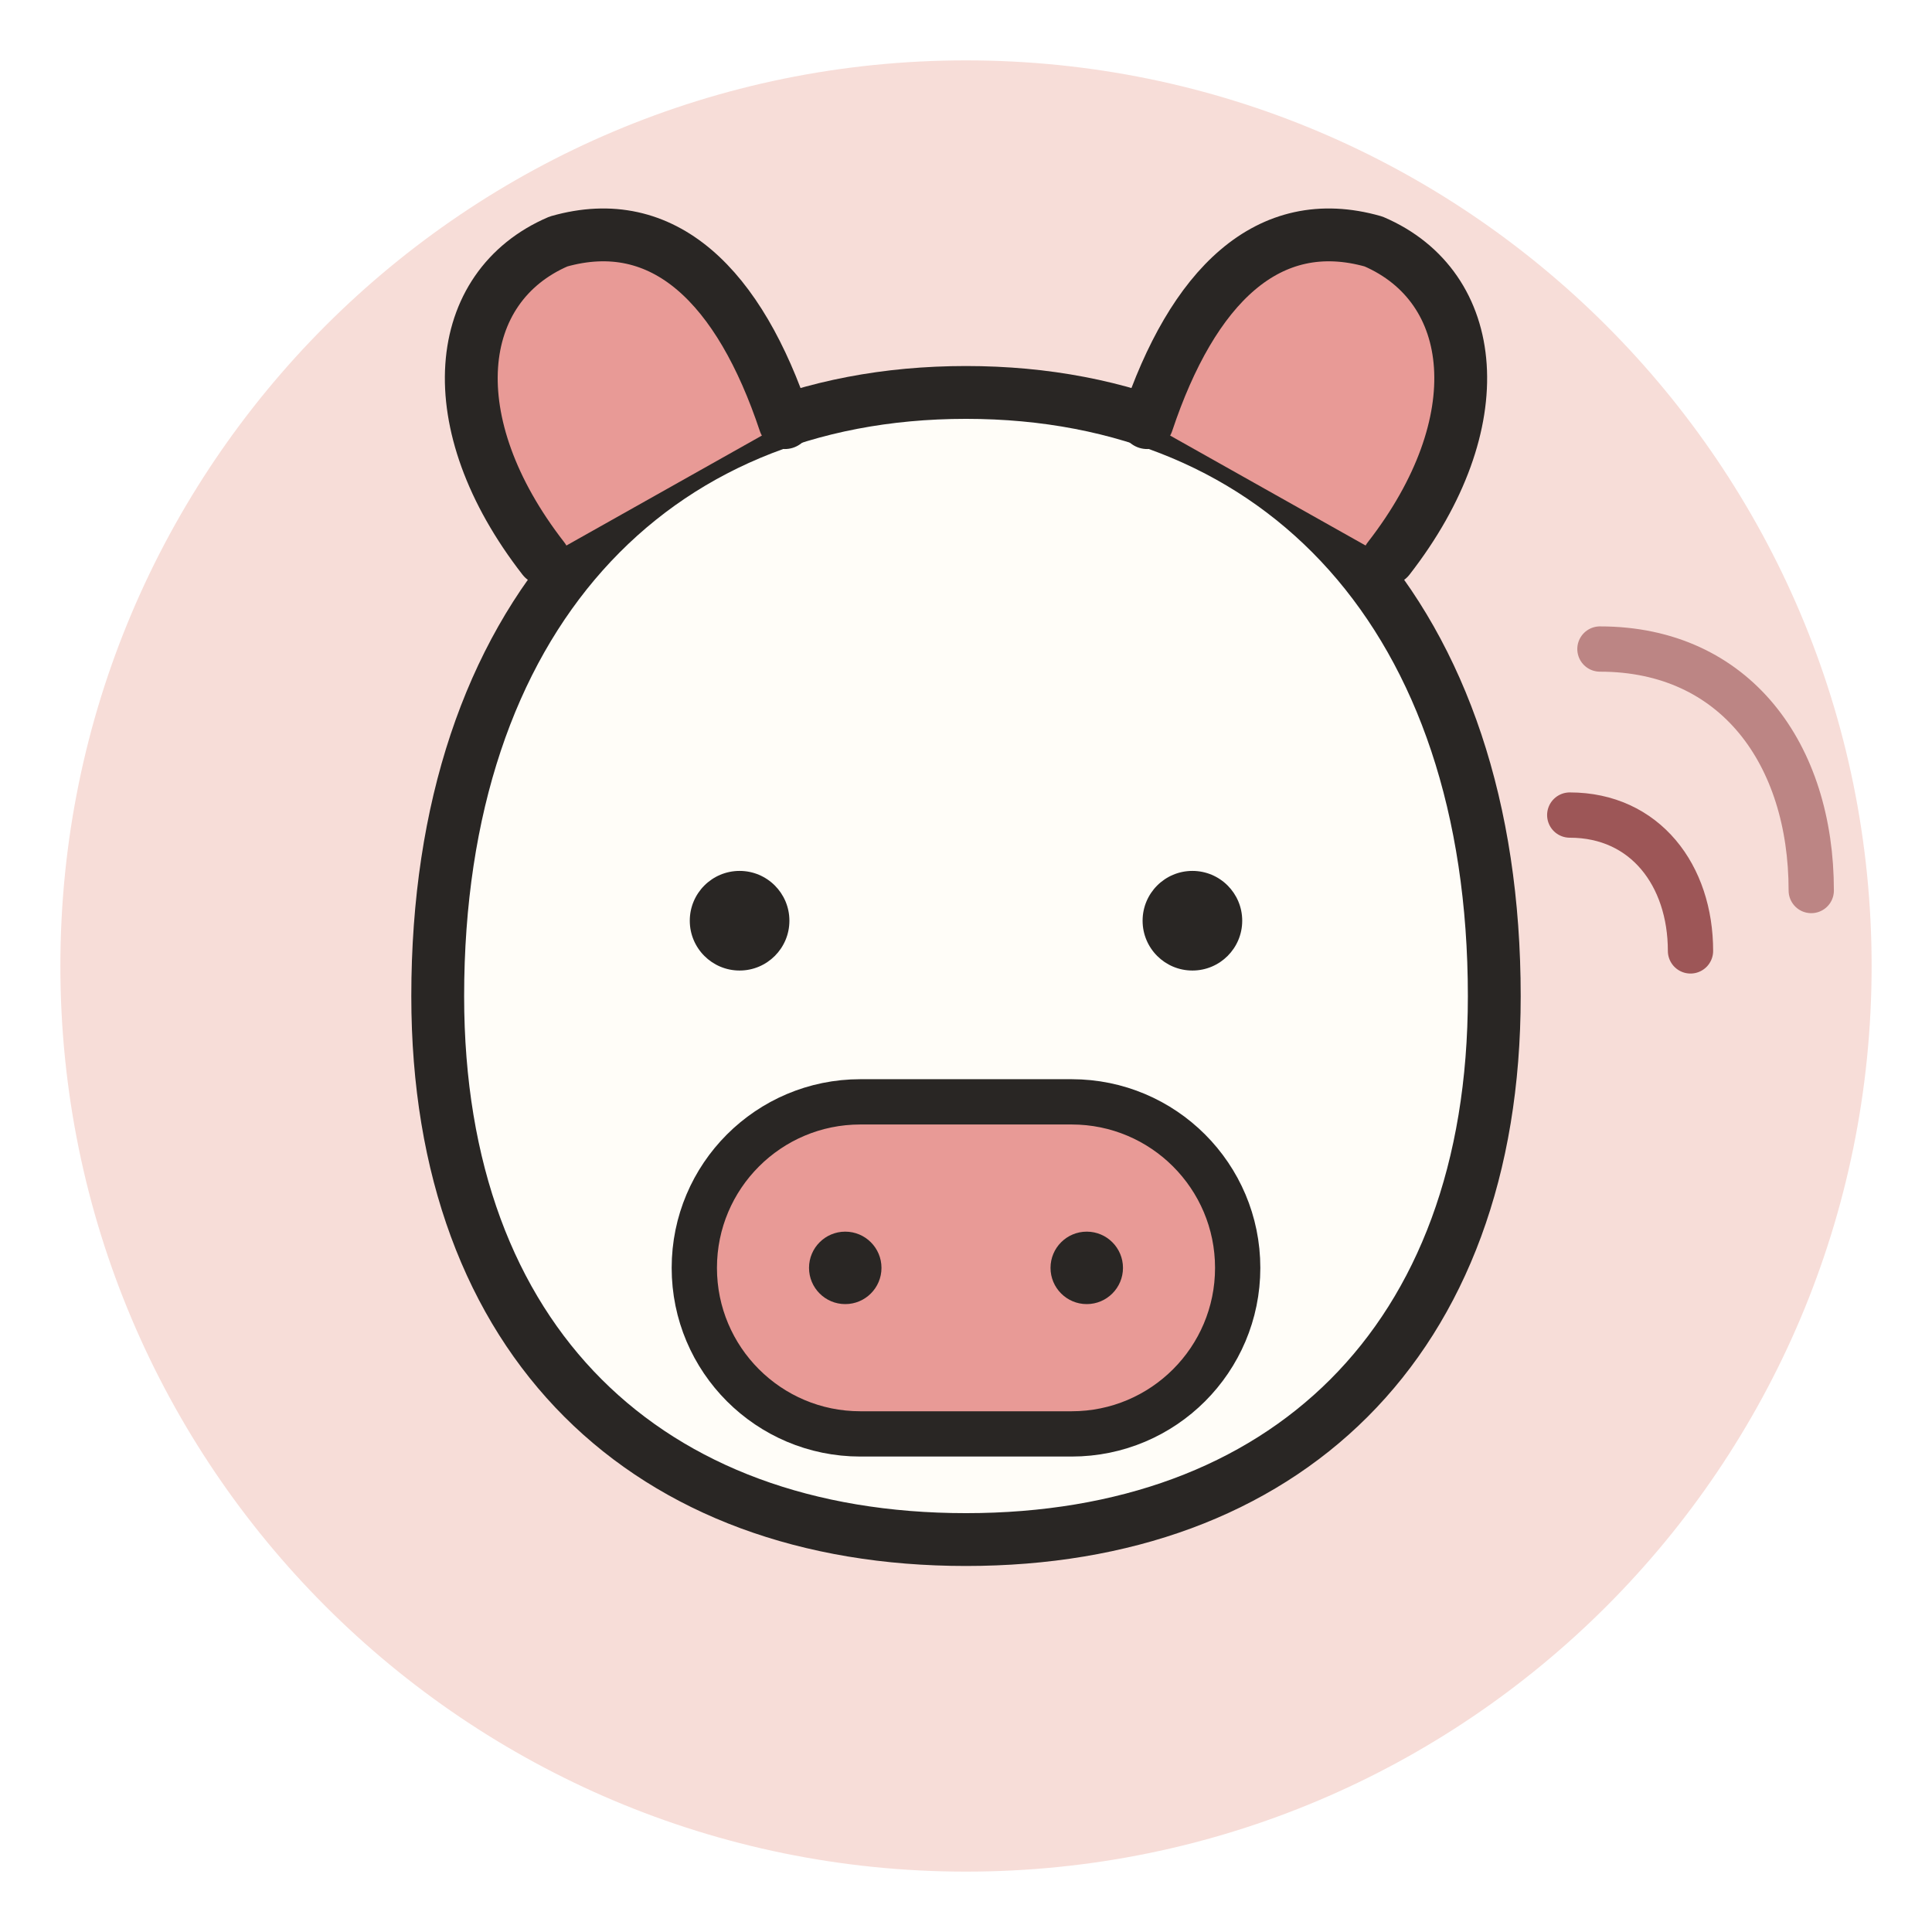
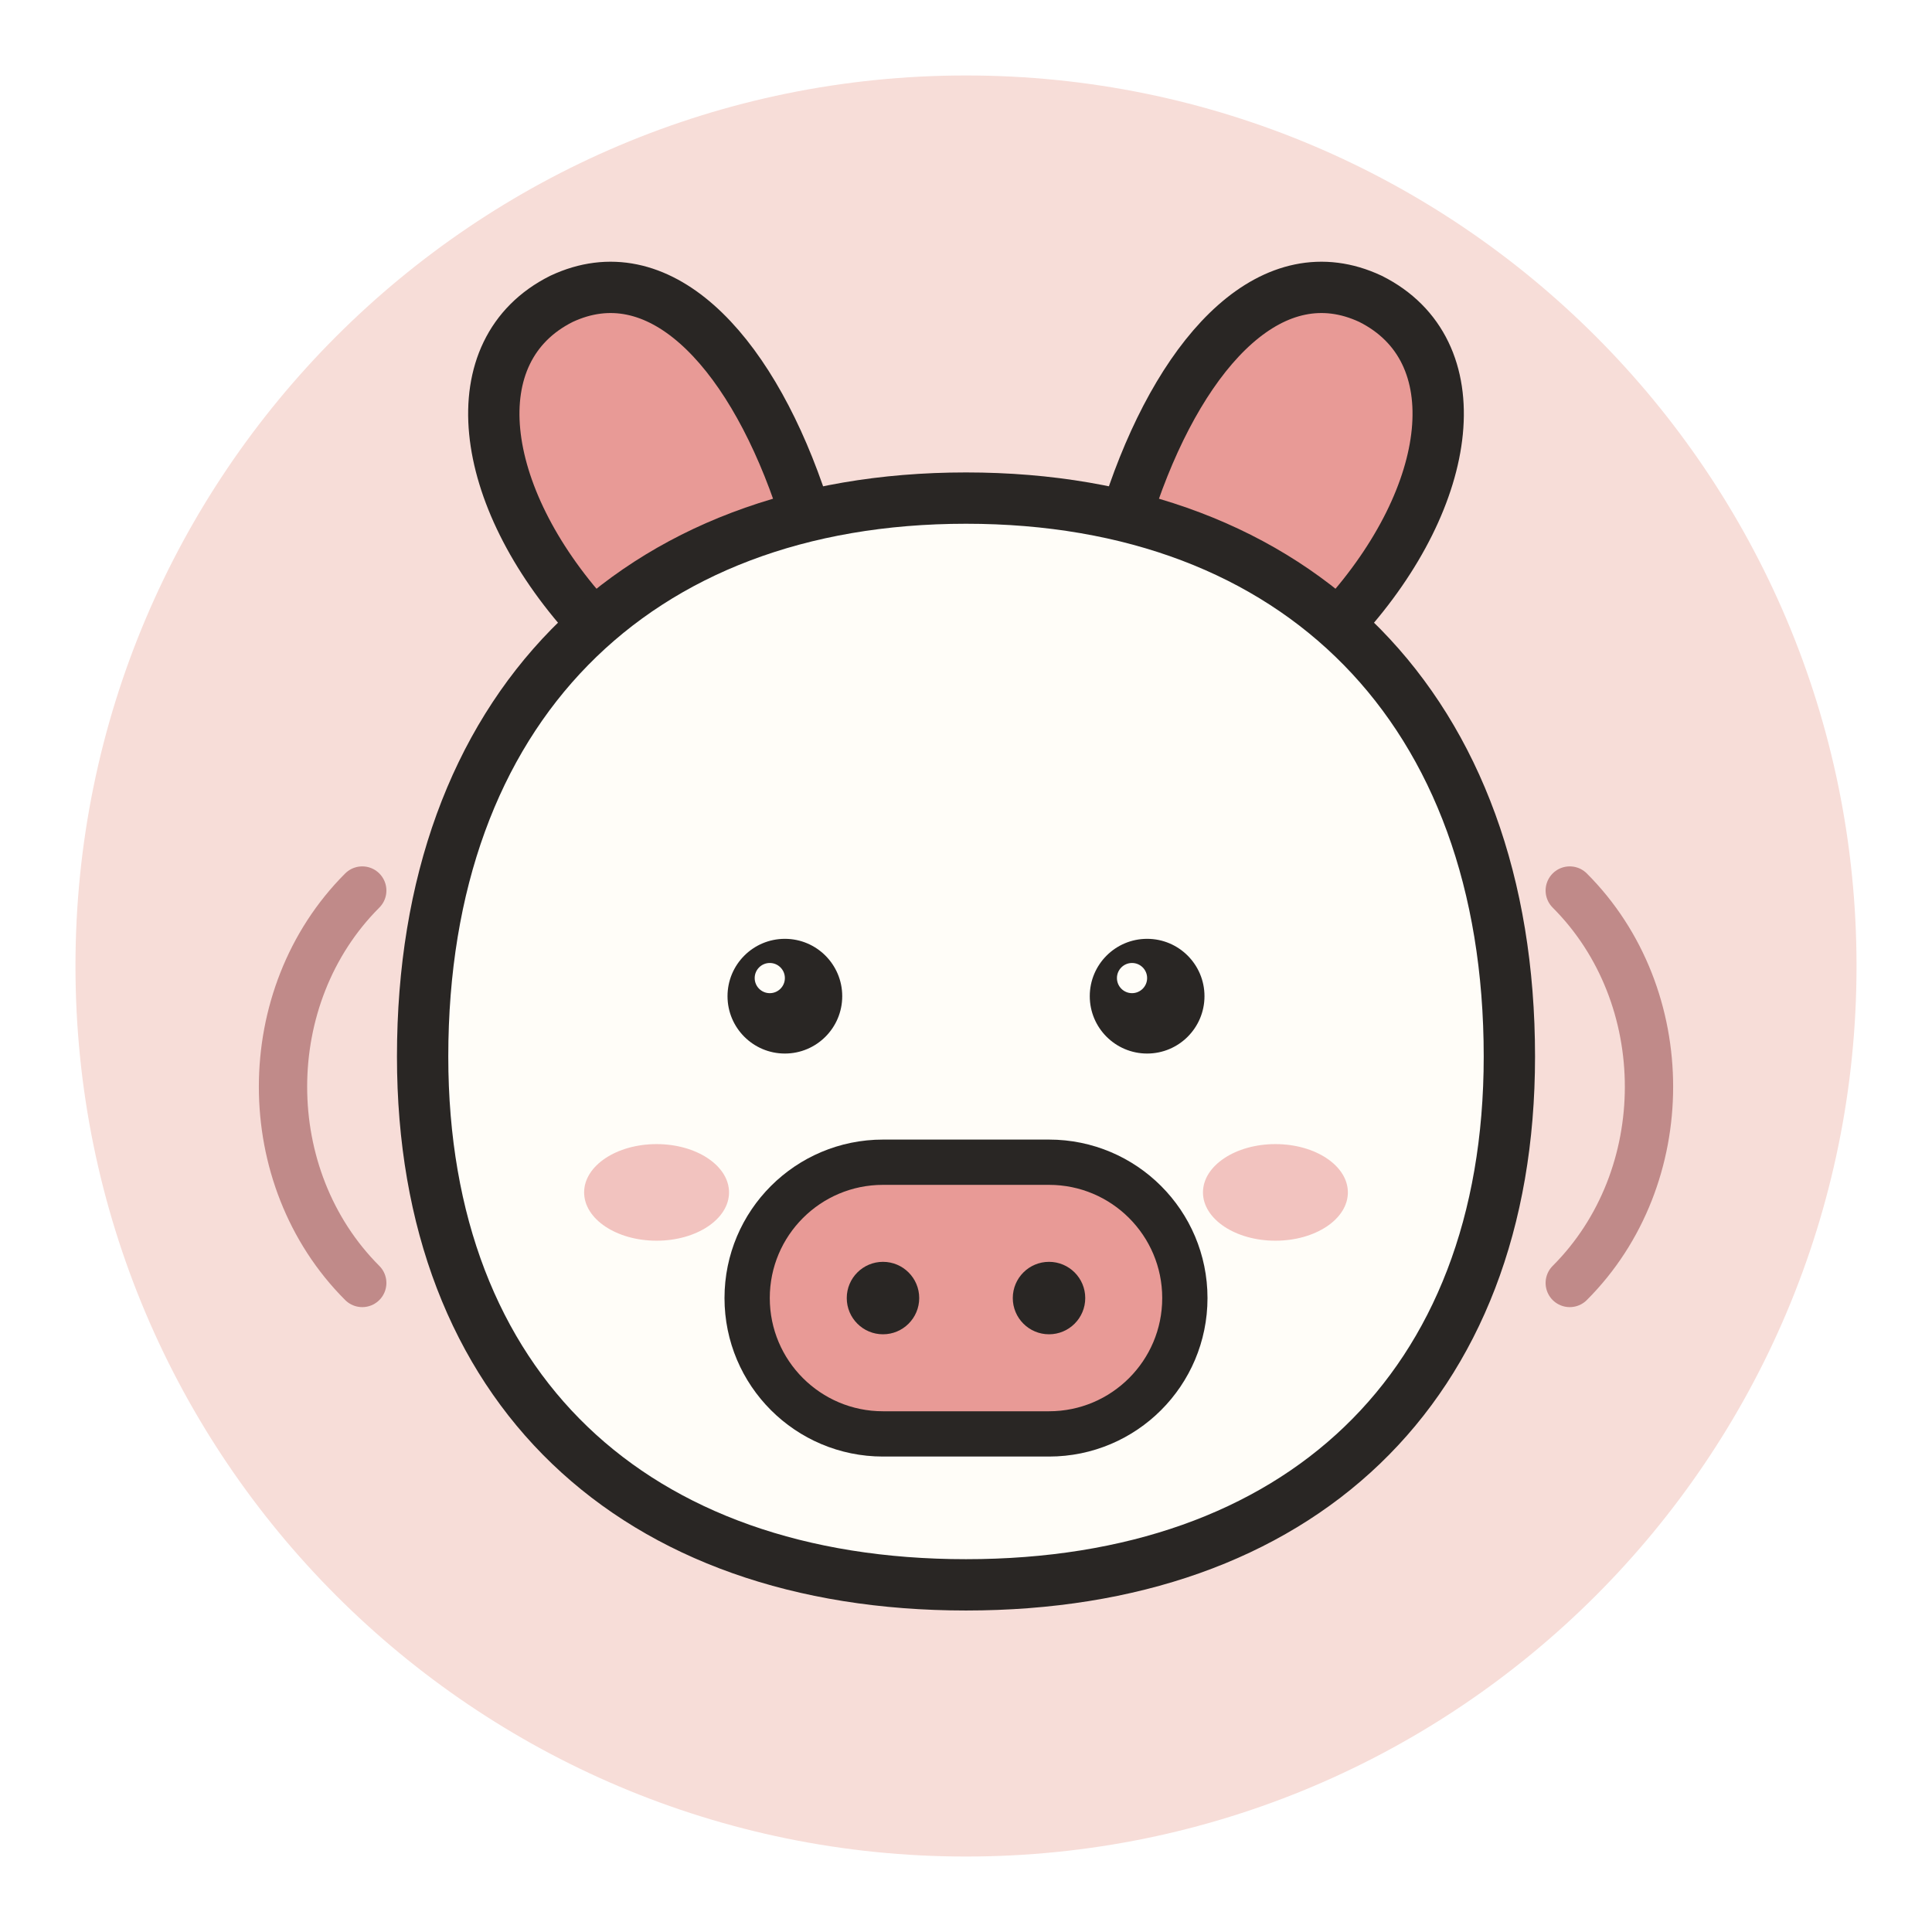
<svg xmlns="http://www.w3.org/2000/svg" viewBox="0 0 128 128" role="img" aria-labelledby="title">
-   <circle cx="64" cy="64" r="60" fill="#F7DDD8" />
-   <path d="M29 66c0-25 14-40 35-40s35 15 35 40c0 23-14 36-35 36S29 89 29 66Z" fill="#FFFDF8" stroke="#292624" stroke-width="3.5" stroke-linecap="round" stroke-linejoin="round" />
-   <path d="M36 37c-7-9-6-18 1-21 7-2 12 3 15 12" fill="#E89A96" stroke="#292624" stroke-width="3.5" stroke-linecap="round" stroke-linejoin="round" />
-   <path d="M92 37c7-9 6-18-1-21-7-2-12 3-15 12" fill="#E89A96" stroke="#292624" stroke-width="3.5" stroke-linecap="round" stroke-linejoin="round" />
-   <circle cx="49" cy="61" r="3.3" fill="#292624" />
-   <circle cx="79" cy="61" r="3.3" fill="#292624" />
-   <rect x="46" y="73" width="36" height="22" rx="11" fill="#E89A96" stroke="#292624" stroke-width="3" />
-   <circle cx="56" cy="84" r="2.4" fill="#292624" />
-   <circle cx="72" cy="84" r="2.4" fill="#292624" />
-   <path d="M104 54c5 0 8 4 8 9" fill="none" stroke="#9D5657" stroke-width="3" stroke-linecap="round" />
-   <path d="M106 43c9 0 14 7 14 16" fill="none" stroke="#9D5657" stroke-width="3" stroke-linecap="round" opacity=".65" />
+   <circle cx="64" cy="64" r="59" fill="#F7DDD8" />
+   <g transform="translate(0 4)">
+     <path d="M24 55c-7 7-7 19 0 26" fill="none" stroke="#A35D5F" stroke-width="3.2" stroke-linecap="round" opacity=".65" />
+     <path d="M104 55c7 7 7 19 0 26" fill="none" stroke="#A35D5F" stroke-width="3.2" stroke-linecap="round" opacity=".65" />
+     <path d="M39 37c-7.4-8.2-8.6-17.8-1.8-21.2 6.4-3 12.3 3.2 15.7 12.9" fill="#E89A96" stroke="#292624" stroke-width="3.4" stroke-linecap="round" stroke-linejoin="round" />
+     <path d="M89 37c7.4-8.2 8.6-17.8 1.8-21.2-6.4-3-12.3 3.2-15.7 12.9" fill="#E89A96" stroke="#292624" stroke-width="3.4" stroke-linecap="round" stroke-linejoin="round" />
+     <path d="M28 66c0-23 14-37 36-37s36 14 36 37c0 22-14 35-36 35S28 88 28 66Z" fill="#FFFDF8" stroke="#292624" stroke-width="3.4" stroke-linecap="round" stroke-linejoin="round" />
+     <ellipse cx="43.5" cy="75" rx="4.8" ry="3.2" fill="#E89A96" opacity=".58" />
+     <ellipse cx="84.5" cy="75" rx="4.8" ry="3.2" fill="#E89A96" opacity=".58" />
+     <circle cx="52" cy="62" r="3.8" fill="#292624" />
+     <circle cx="51" cy="60.8" r="1" fill="#FFFDF8" />
+     <circle cx="76" cy="62" r="3.8" fill="#292624" />
+     <circle cx="75" cy="60.8" r="1" fill="#FFFDF8" />
+     <rect x="49.5" y="73" width="29" height="18" rx="9" fill="#E89A96" stroke="#292624" stroke-width="3" />
+     <circle cx="58.5" cy="82" r="2.4" fill="#292624" />
+     <circle cx="69.5" cy="82" r="2.4" fill="#292624" />
+   </g>
</svg>
